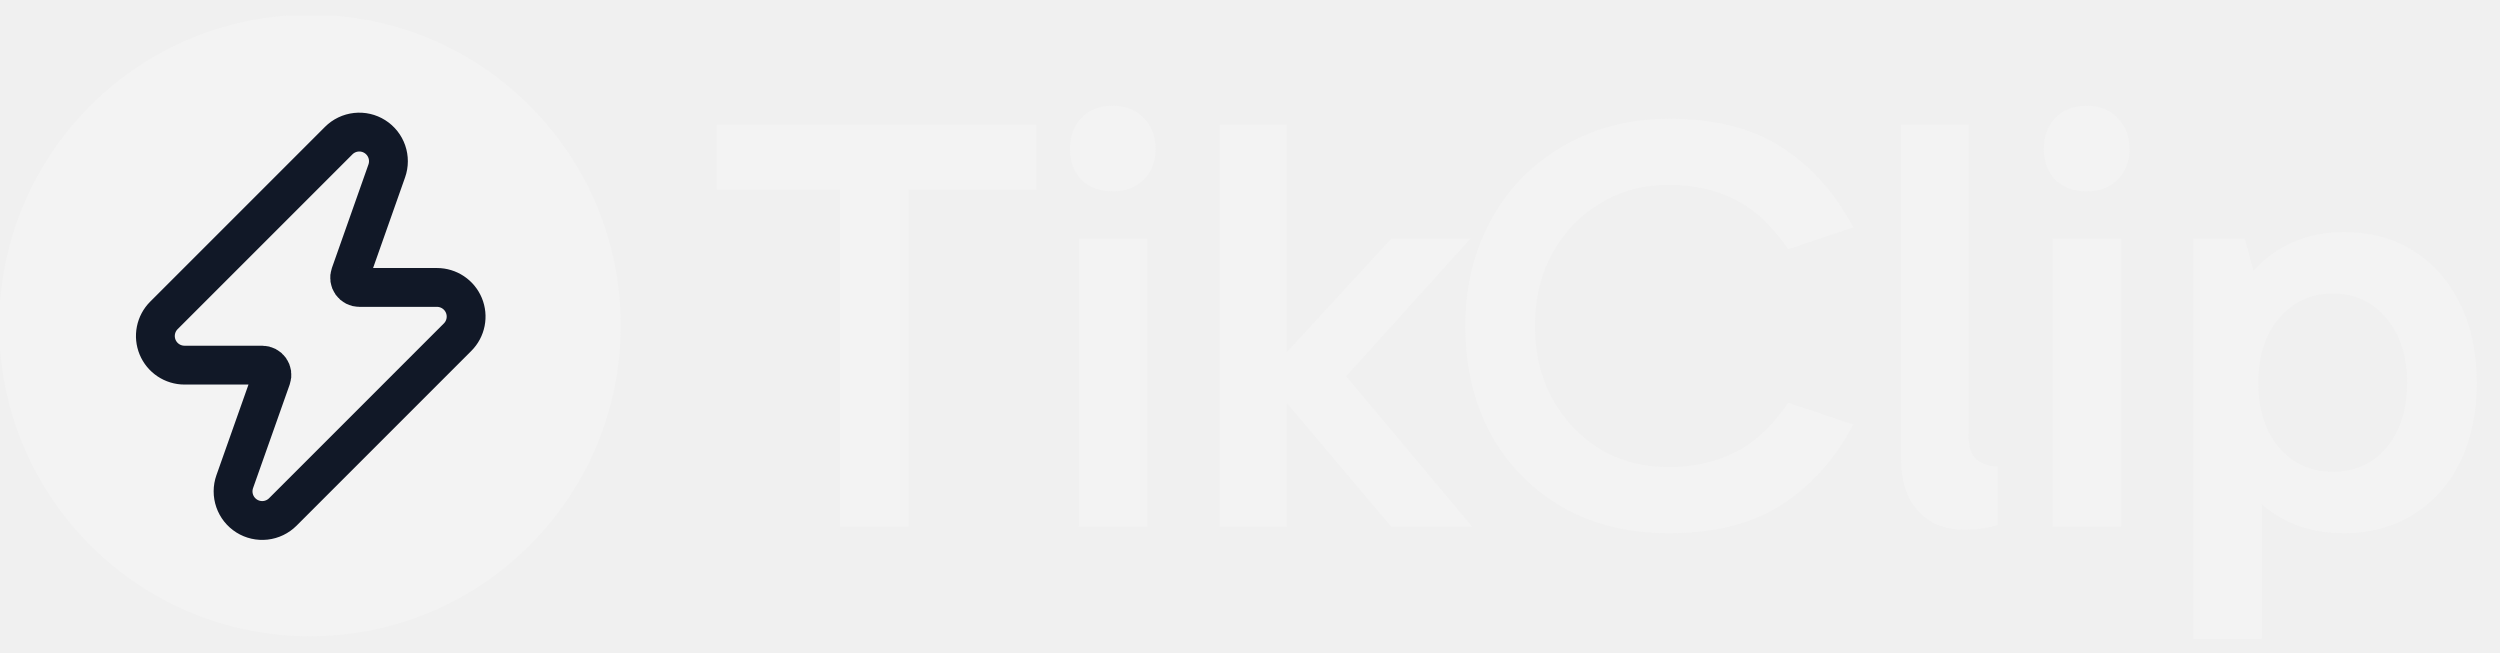
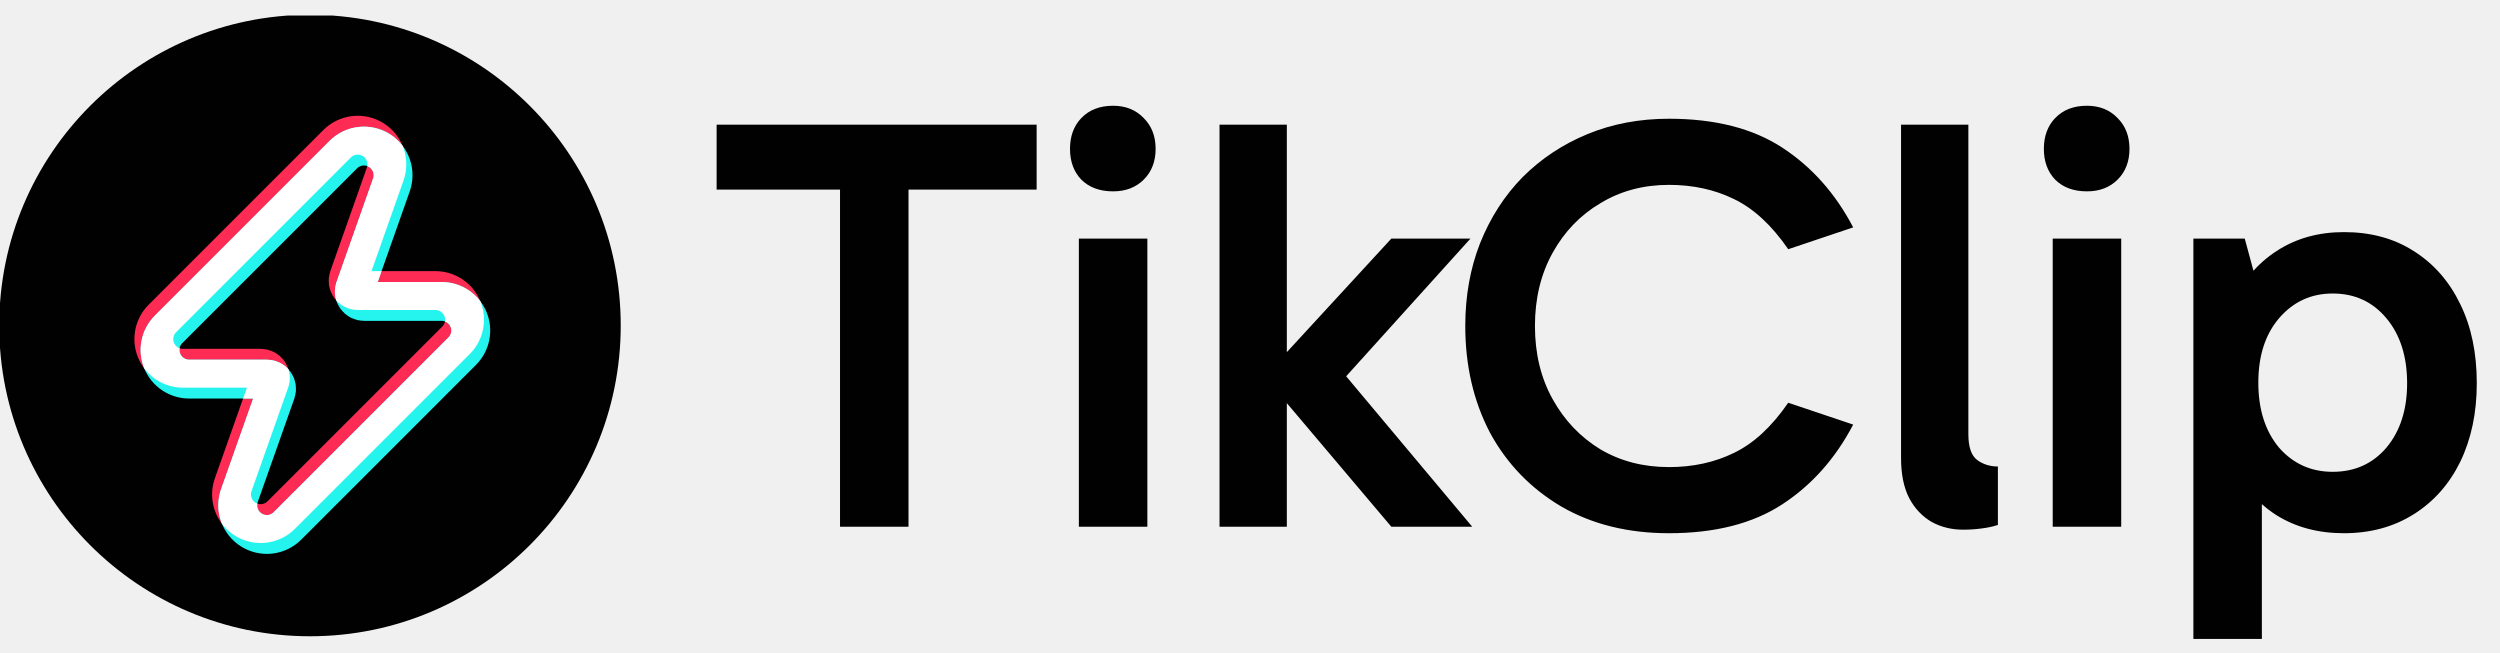
<svg xmlns="http://www.w3.org/2000/svg" width="1609" height="420" viewBox="0 0 1609 420" fill="none">
-   <path d="M540.638 339V107.96H584.718V339H540.638ZM461.218 122.02V80.22H667.178V122.02H461.218ZM738.437 339H694.357V153.56H738.437V339ZM688.657 95.8C688.657 87.693 691.064 81.107 695.877 76.04C700.944 70.72 707.784 68.06 716.397 68.06C724.504 68.06 731.09 70.72 736.157 76.04C741.224 81.107 743.757 87.693 743.757 95.8C743.757 103.907 741.224 110.493 736.157 115.56C731.09 120.627 724.504 123.16 716.397 123.16C707.784 123.16 700.944 120.627 695.877 115.56C691.064 110.493 688.657 103.907 688.657 95.8ZM816.426 245.52V239.44L895.466 153.56H946.386L858.226 251.22L855.186 228.8L947.526 339H895.466L816.426 245.52ZM784.886 80.22H828.206V339H784.886V80.22ZM1074.15 343.18C1047.8 343.18 1024.75 337.48 1004.99 326.08C985.229 314.427 969.902 298.593 959.009 278.58C948.369 258.313 943.049 235.387 943.049 209.8C943.049 190.547 946.216 172.813 952.549 156.6C959.136 140.133 968.256 125.947 979.909 114.04C991.816 102.133 1005.75 92.887 1021.71 86.3C1037.67 79.713 1055.15 76.42 1074.15 76.42C1103.79 76.42 1128.11 82.627 1147.11 95.04C1166.11 107.453 1181.31 124.553 1192.71 146.34L1150.91 160.4C1140.27 144.947 1128.62 134.18 1115.95 128.1C1103.54 122.02 1089.6 118.98 1074.15 118.98C1057.68 118.98 1042.99 122.907 1030.07 130.76C1017.15 138.36 1006.89 149 999.289 162.68C991.689 176.36 987.889 192.067 987.889 209.8C987.889 227.533 991.689 243.24 999.289 256.92C1006.89 270.6 1017.15 281.367 1030.07 289.22C1042.99 296.82 1057.68 300.62 1074.15 300.62C1089.6 300.62 1103.54 297.58 1115.95 291.5C1128.62 285.42 1140.27 274.653 1150.91 259.2L1192.71 273.26C1181.31 295.047 1166.11 312.147 1147.11 324.56C1128.11 336.973 1103.79 343.18 1074.15 343.18ZM1263.42 340.9C1256.07 340.9 1249.36 339.253 1243.28 335.96C1237.2 332.413 1232.39 327.347 1228.84 320.76C1225.29 313.92 1223.52 305.307 1223.52 294.92V80.22H1266.84V279.34C1266.84 287.7 1268.74 293.273 1272.54 296.06C1276.34 298.847 1280.77 300.24 1285.84 300.24V337.86C1282.8 338.873 1279.25 339.633 1275.2 340.14C1271.4 340.647 1267.47 340.9 1263.42 340.9ZM1365.21 339H1321.13V153.56H1365.21V339ZM1315.43 95.8C1315.43 87.693 1317.84 81.107 1322.65 76.04C1327.72 70.72 1334.56 68.06 1343.17 68.06C1351.28 68.06 1357.87 70.72 1362.93 76.04C1368 81.107 1370.53 87.693 1370.53 95.8C1370.53 103.907 1368 110.493 1362.93 115.56C1357.87 120.627 1351.28 123.16 1343.17 123.16C1334.56 123.16 1327.72 120.627 1322.65 115.56C1317.84 110.493 1315.43 103.907 1315.43 95.8ZM1508.56 343.18C1491.84 343.18 1477.28 339.253 1464.86 331.4C1452.7 323.547 1443.2 312.4 1436.36 297.96C1429.52 283.52 1426.1 266.42 1426.1 246.66C1426.1 226.9 1429.52 209.8 1436.36 195.36C1443.46 180.667 1453.08 169.393 1465.24 161.54C1477.66 153.433 1492.1 149.38 1508.56 149.38C1525.79 149.38 1540.74 153.433 1553.4 161.54C1566.32 169.647 1576.33 181.047 1583.42 195.74C1590.52 210.18 1594.06 227.153 1594.06 246.66C1594.06 265.66 1590.52 282.507 1583.42 297.2C1576.33 311.64 1566.32 322.913 1553.4 331.02C1540.48 339.127 1525.54 343.18 1508.56 343.18ZM1411.66 411.2V153.56H1444.72L1455.74 194.22H1451.94V293.4H1455.74V411.2H1411.66ZM1501.34 303.66C1515.53 303.66 1527.06 298.467 1535.92 288.08C1544.79 277.44 1549.22 263.633 1549.22 246.66C1549.22 229.433 1544.79 215.5 1535.92 204.86C1527.06 194.22 1515.53 188.9 1501.34 188.9C1487.41 188.9 1475.88 194.22 1466.76 204.86C1457.9 215.247 1453.46 229.053 1453.46 246.28C1453.46 263.507 1457.9 277.44 1466.76 288.08C1475.88 298.467 1487.41 303.66 1501.34 303.66Z" fill="#F3F3F3" />
-   <g clip-path="url(#clip0_58_16)">
-     <circle cx="199.5" cy="209.5" r="200" fill="#F3F3F3" />
-     <path d="M248.924 110C250.338 105.993 250.349 101.623 248.954 97.608C247.56 93.593 244.842 90.171 241.248 87.903C237.654 85.635 233.395 84.656 229.171 85.126C224.947 85.595 221.008 87.486 217.999 90.488L105.499 202.988C102.876 205.61 101.089 208.95 100.364 212.587C99.64 216.224 100.01 219.995 101.428 223.421C102.847 226.848 105.249 229.777 108.332 231.838C111.415 233.899 115.04 235 118.749 235H168.774C169.772 235.002 170.756 235.242 171.642 235.702C172.529 236.161 173.292 236.827 173.869 237.642C174.445 238.457 174.818 239.398 174.956 240.387C175.094 241.376 174.993 242.384 174.661 243.325L151.074 310C149.659 314.01 149.649 318.381 151.045 322.397C152.441 326.413 155.161 329.835 158.757 332.102C162.354 334.369 166.615 335.347 170.84 334.874C175.065 334.401 179.005 332.506 182.011 329.5L294.511 217C297.131 214.378 298.914 211.037 299.636 207.401C300.358 203.765 299.986 199.996 298.566 196.572C297.147 193.147 294.744 190.22 291.662 188.16C288.58 186.101 284.956 185.001 281.249 185H231.286C230.285 185.002 229.299 184.763 228.409 184.304C227.52 183.844 226.754 183.178 226.176 182.361C225.597 181.544 225.224 180.6 225.087 179.608C224.949 178.617 225.052 177.607 225.386 176.663L248.924 110Z" stroke="#111827" stroke-width="25" stroke-linecap="round" stroke-linejoin="round" />
+   <path d="M540.638 339V107.96H584.718V339H540.638ZM461.218 122.02V80.22H667.178V122.02H461.218ZM738.437 339H694.357V153.56H738.437V339ZM688.657 95.8C688.657 87.693 691.064 81.107 695.877 76.04C700.944 70.72 707.784 68.06 716.397 68.06C724.504 68.06 731.09 70.72 736.157 76.04C741.224 81.107 743.757 87.693 743.757 95.8C743.757 103.907 741.224 110.493 736.157 115.56C731.09 120.627 724.504 123.16 716.397 123.16C707.784 123.16 700.944 120.627 695.877 115.56C691.064 110.493 688.657 103.907 688.657 95.8ZM816.426 245.52V239.44L895.466 153.56H946.386L858.226 251.22L855.186 228.8L947.526 339H895.466L816.426 245.52ZM784.886 80.22H828.206V339H784.886V80.22ZM1074.15 343.18C1047.8 343.18 1024.75 337.48 1004.99 326.08C985.229 314.427 969.902 298.593 959.009 278.58C948.369 258.313 943.049 235.387 943.049 209.8C943.049 190.547 946.216 172.813 952.549 156.6C959.136 140.133 968.256 125.947 979.909 114.04C991.816 102.133 1005.75 92.887 1021.71 86.3C1037.67 79.713 1055.15 76.42 1074.15 76.42C1103.79 76.42 1128.11 82.627 1147.11 95.04C1166.11 107.453 1181.31 124.553 1192.71 146.34L1150.91 160.4C1140.27 144.947 1128.62 134.18 1115.95 128.1C1103.54 122.02 1089.6 118.98 1074.15 118.98C1057.68 118.98 1042.99 122.907 1030.07 130.76C1017.15 138.36 1006.89 149 999.289 162.68C991.689 176.36 987.889 192.067 987.889 209.8C987.889 227.533 991.689 243.24 999.289 256.92C1006.89 270.6 1017.15 281.367 1030.07 289.22C1042.99 296.82 1057.68 300.62 1074.15 300.62C1089.6 300.62 1103.54 297.58 1115.95 291.5C1128.62 285.42 1140.27 274.653 1150.91 259.2L1192.71 273.26C1181.31 295.047 1166.11 312.147 1147.11 324.56C1128.11 336.973 1103.79 343.18 1074.15 343.18ZM1263.42 340.9C1256.07 340.9 1249.36 339.253 1243.28 335.96C1237.2 332.413 1232.39 327.347 1228.84 320.76C1225.29 313.92 1223.52 305.307 1223.52 294.92V80.22H1266.84V279.34C1266.84 287.7 1268.74 293.273 1272.54 296.06C1276.34 298.847 1280.77 300.24 1285.84 300.24V337.86C1282.8 338.873 1279.25 339.633 1275.2 340.14C1271.4 340.647 1267.47 340.9 1263.42 340.9ZM1365.21 339H1321.13V153.56H1365.21V339ZM1315.43 95.8C1315.43 87.693 1317.84 81.107 1322.65 76.04C1327.72 70.72 1334.56 68.06 1343.17 68.06C1351.28 68.06 1357.87 70.72 1362.93 76.04C1368 81.107 1370.53 87.693 1370.53 95.8C1370.53 103.907 1368 110.493 1362.93 115.56C1357.87 120.627 1351.28 123.16 1343.17 123.16C1334.56 123.16 1327.72 120.627 1322.65 115.56C1317.84 110.493 1315.43 103.907 1315.43 95.8ZM1508.56 343.18C1491.84 343.18 1477.28 339.253 1464.86 331.4C1452.7 323.547 1443.2 312.4 1436.36 297.96C1429.52 283.52 1426.1 266.42 1426.1 246.66C1426.1 226.9 1429.52 209.8 1436.36 195.36C1443.46 180.667 1453.08 169.393 1465.24 161.54C1477.66 153.433 1492.1 149.38 1508.56 149.38C1525.79 149.38 1540.74 153.433 1553.4 161.54C1566.32 169.647 1576.33 181.047 1583.42 195.74C1590.52 210.18 1594.06 227.153 1594.06 246.66C1594.06 265.66 1590.52 282.507 1583.42 297.2C1576.33 311.64 1566.32 322.913 1553.4 331.02C1540.48 339.127 1525.54 343.18 1508.56 343.18ZM1411.66 411.2V153.56H1444.72L1455.74 194.22H1451.94V293.4H1455.74V411.2H1411.66ZM1501.34 303.66C1515.53 303.66 1527.06 298.467 1535.92 288.08C1544.79 277.44 1549.22 263.633 1549.22 246.66C1549.22 229.433 1544.79 215.5 1535.92 204.86C1527.06 194.22 1515.53 188.9 1501.34 188.9C1487.41 188.9 1475.88 194.22 1466.76 204.86C1457.9 215.247 1453.46 229.053 1453.46 246.28C1453.46 263.507 1457.9 277.44 1466.76 288.08C1475.88 298.467 1487.41 303.66 1501.34 303.66Z" fill="#010101" />
+   <g clip-path="url(#clip0_66_107)">
+     <circle cx="199.5" cy="209.5" r="200" fill="#010101" />
+     <path d="M247.924 112C249.338 107.993 249.349 103.623 247.954 99.608C246.56 95.593 243.842 92.171 240.248 89.903C236.654 87.635 232.395 86.656 228.171 87.126C223.947 87.595 220.008 89.486 216.999 92.488L104.499 204.988C101.876 207.61 100.089 210.95 99.364 214.587C98.64 218.224 99.01 221.995 100.428 225.421C101.847 228.848 104.249 231.777 107.332 233.838C110.415 235.899 114.04 237 117.749 237H167.774C168.772 237.002 169.756 237.242 170.642 237.702C171.529 238.161 172.292 238.827 172.869 239.642C173.445 240.457 173.818 241.398 173.956 242.387C174.094 243.376 173.993 244.384 173.661 245.326L150.074 312C148.659 316.01 148.649 320.381 150.045 324.397C151.441 328.413 154.161 331.835 157.757 334.102C161.354 336.369 165.615 337.347 169.84 336.874C174.065 336.401 178.005 334.506 181.011 331.5L293.511 219C296.131 216.378 297.914 213.037 298.636 209.401C299.358 205.765 298.986 201.996 297.566 198.572C296.147 195.147 293.744 192.22 290.662 190.16C287.58 188.101 283.956 187.001 280.249 187H230.286C229.285 187.002 228.299 186.763 227.409 186.304C226.52 185.844 225.754 185.178 225.176 184.361C224.597 183.544 224.224 182.6 224.087 181.608C223.949 180.617 224.052 179.607 224.386 178.663L247.924 112Z" stroke="#FE2C55" stroke-width="25" stroke-linecap="round" stroke-linejoin="round" />
+     <path d="M251.924 119C253.338 114.993 253.349 110.623 251.954 106.608C250.56 102.593 247.842 99.171 244.248 96.903C240.654 94.635 236.395 93.656 232.171 94.126C227.947 94.595 224.008 96.486 220.999 99.488L108.499 211.988C105.876 214.61 104.089 217.95 103.364 221.587C102.64 225.224 103.01 228.995 104.428 232.421C105.847 235.848 108.249 238.777 111.332 240.838C114.415 242.899 118.04 244 121.749 244H171.774C172.772 244.002 173.756 244.242 174.642 244.702C175.529 245.161 176.292 245.827 176.869 246.642C177.445 247.457 177.818 248.398 177.956 249.387C178.094 250.376 177.993 251.384 177.661 252.326L154.074 319C152.659 323.01 152.649 327.381 154.045 331.397C155.441 335.413 158.161 338.835 161.757 341.102C165.354 343.369 169.615 344.347 173.84 343.874C178.065 343.401 182.005 341.506 185.011 338.5L297.511 226C300.131 223.378 301.914 220.037 302.636 216.401C303.358 212.765 302.986 208.996 301.566 205.572C300.147 202.147 297.744 199.22 294.662 197.16C291.58 195.101 287.956 194.001 284.249 194H234.286C233.285 194.002 232.299 193.763 231.409 193.304C230.52 192.844 229.754 192.178 229.176 191.361C228.597 190.544 228.224 189.6 228.087 188.608C227.949 187.617 228.052 186.607 228.386 185.663L251.924 119Z" stroke="#25F4EE" stroke-width="25" stroke-linecap="round" stroke-linejoin="round" />
+     <path fill-rule="evenodd" clip-rule="evenodd" d="M230.79 81.702C237.83 80.919 244.928 82.552 250.918 86.332C254.115 88.349 256.894 90.915 259.146 93.885C259.365 94.419 259.573 94.959 259.763 95.507C262.087 102.198 262.069 109.481 259.712 116.16L259.711 116.162L239.113 174.501H245.584L243.113 181.501H284.252C290.431 181.502 296.47 183.335 301.607 186.767C304.515 188.71 307.059 191.117 309.149 193.875C311.484 199.559 312.094 205.805 310.898 211.834C309.695 217.894 306.722 223.462 302.356 227.834L189.849 340.341C184.838 345.35 178.272 348.509 171.23 349.297C164.188 350.085 157.087 348.455 151.092 344.677C147.891 342.659 145.106 340.091 142.852 337.117C142.633 336.585 142.428 336.047 142.239 335.502C139.912 328.809 139.928 321.523 142.287 314.841L142.29 314.832L162.925 256.501H156.449L158.925 249.501H117.746C111.566 249.5 105.523 247.664 100.385 244.229C97.48 242.287 94.937 239.881 92.848 237.125C90.51 231.434 89.904 225.179 91.106 219.144C92.314 213.083 95.292 207.515 99.663 203.146L212.17 90.64C217.185 85.636 223.75 82.485 230.79 81.702ZM233.579 100.475C232.38 99.719 230.96 99.392 229.552 99.549C228.144 99.705 226.831 100.336 225.829 101.337L113.335 213.83C112.461 214.704 111.865 215.817 111.623 217.029C111.382 218.242 111.506 219.498 111.979 220.641C112.452 221.783 113.252 222.759 114.28 223.446C114.696 223.724 115.142 223.949 115.607 224.119C115.389 225.304 115.518 226.526 115.979 227.641C116.452 228.783 117.252 229.759 118.28 230.446C119.307 231.133 120.516 231.501 121.752 231.501H171.79C174.598 231.505 177.368 232.138 179.894 233.353L180.396 233.604L180.89 233.87C182.681 234.868 184.292 236.152 185.663 237.666C185.912 238.464 186.11 239.279 186.25 240.106L186.336 240.661L186.406 241.218C186.71 244.004 186.385 246.827 185.453 249.475C185.45 249.482 185.448 249.488 185.446 249.494L161.859 316.169C161.39 317.503 161.388 318.956 161.852 320.292C162.317 321.63 163.224 322.772 164.423 323.527C164.799 323.764 165.197 323.959 165.609 324.109C165.414 325.168 165.495 326.265 165.852 327.292C166.317 328.63 167.224 329.772 168.423 330.527C169.622 331.283 171.042 331.609 172.451 331.451C173.859 331.293 175.172 330.662 176.174 329.66L288.667 217.167C289.541 216.293 290.135 215.179 290.375 213.967C290.616 212.755 290.492 211.499 290.019 210.357C289.546 209.216 288.745 208.24 287.718 207.554C287.302 207.275 286.855 207.053 286.389 206.883C286.608 205.697 286.481 204.473 286.019 203.357C285.546 202.216 284.745 201.24 283.718 200.554C282.755 199.91 281.632 199.548 280.478 199.505L280.246 199.501H230.287V199.499C227.29 199.5 224.336 198.784 221.673 197.409C219.675 196.377 217.884 194.996 216.382 193.339C216.076 192.357 215.848 191.349 215.705 190.323C215.294 187.353 215.601 184.328 216.6 181.501L240.137 114.839C240.608 113.503 240.611 112.047 240.147 110.71C239.682 109.372 238.776 108.231 237.579 107.475C237.201 107.237 236.802 107.042 236.388 106.891C236.583 105.833 236.503 104.737 236.147 103.71C235.682 102.372 234.776 101.231 233.579 100.475Z" fill="white" />
  </g>
  <defs>
-     <clipPath id="clip0_58_16">
+     <clipPath id="clip0_66_107">
      <rect width="400" height="400" fill="white" transform="translate(0 10)" />
    </clipPath>
  </defs>
</svg>
